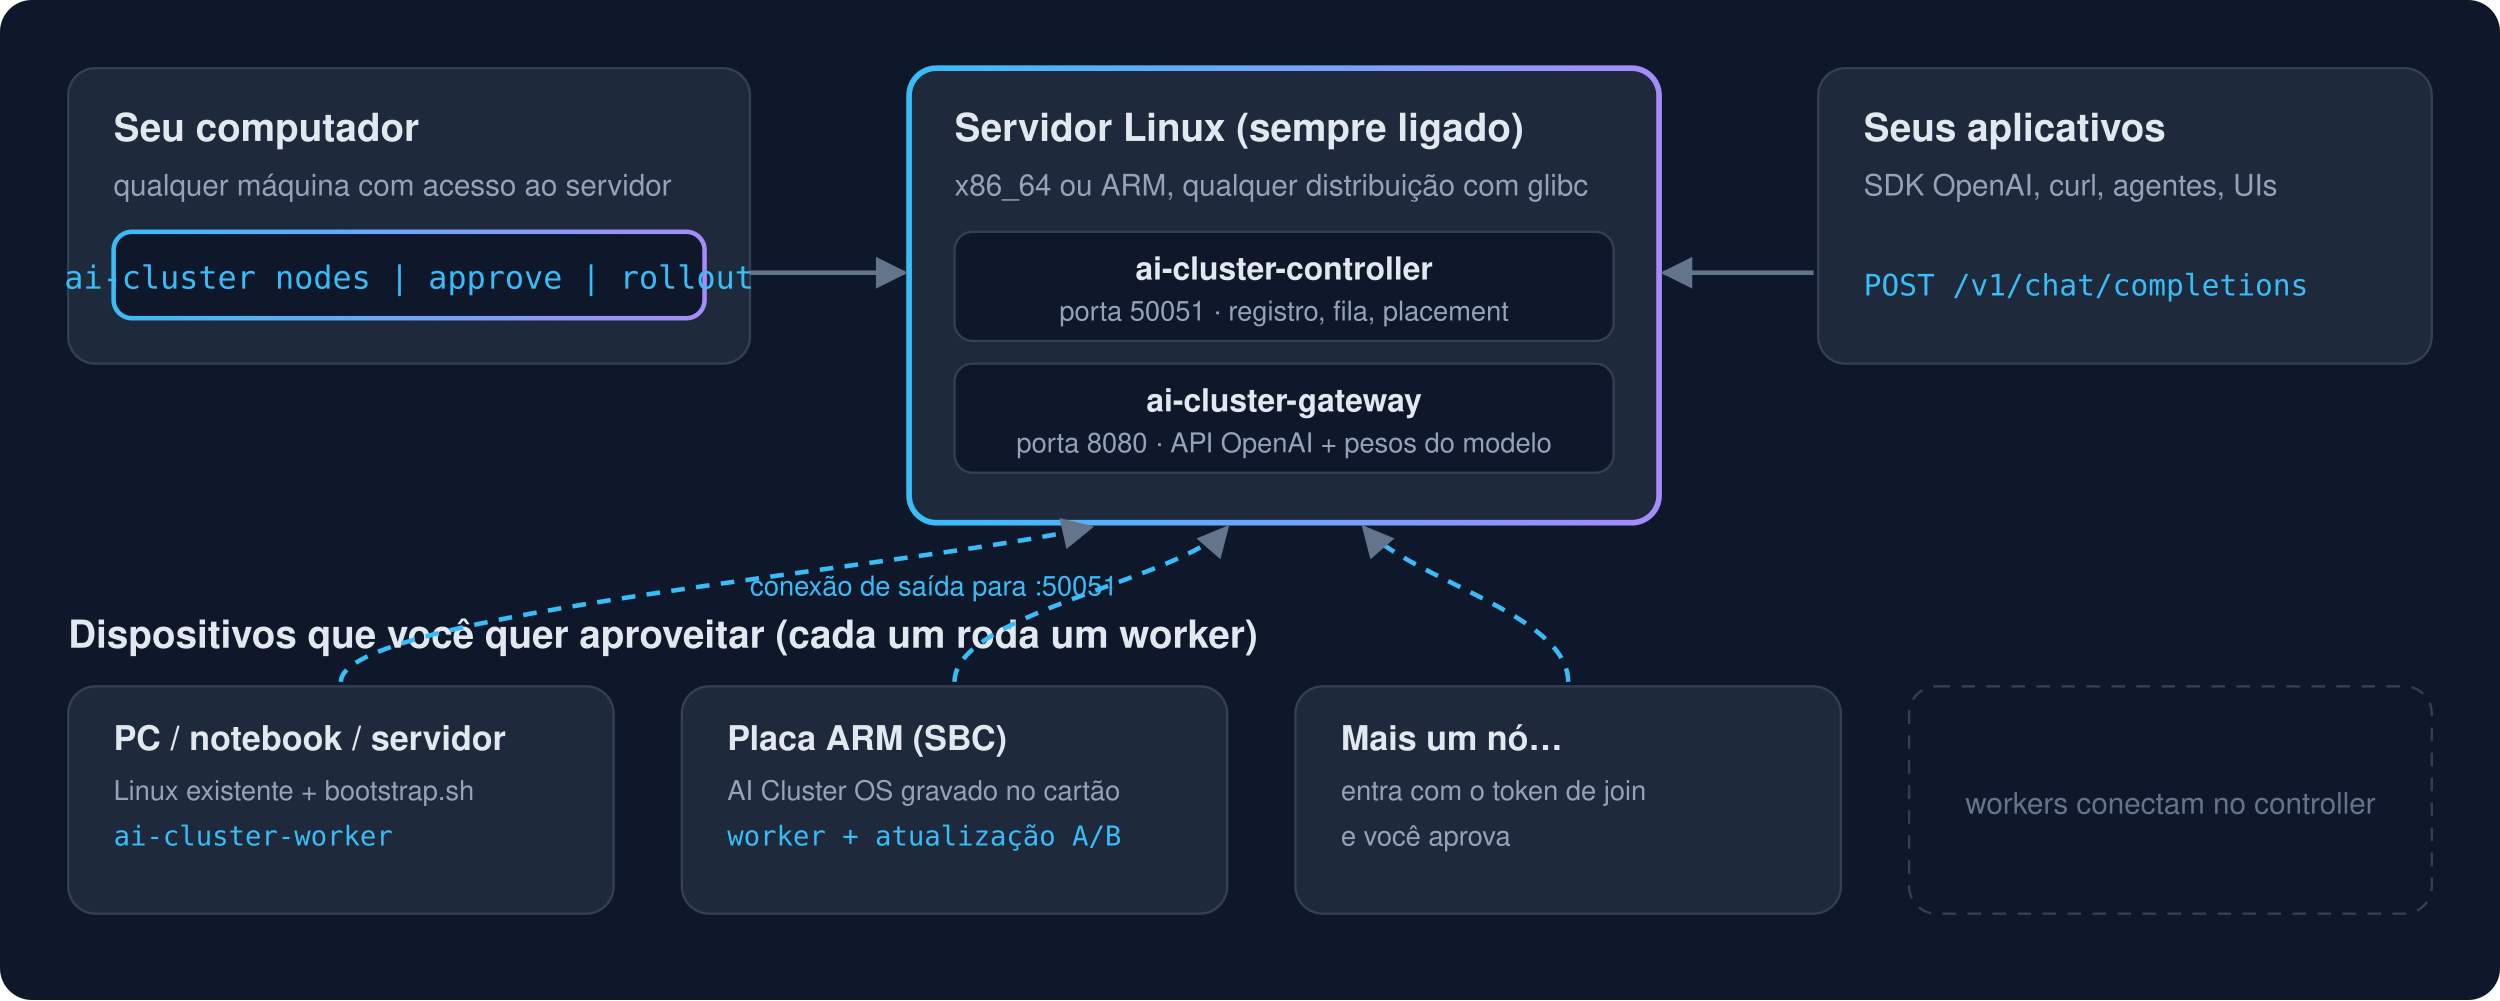
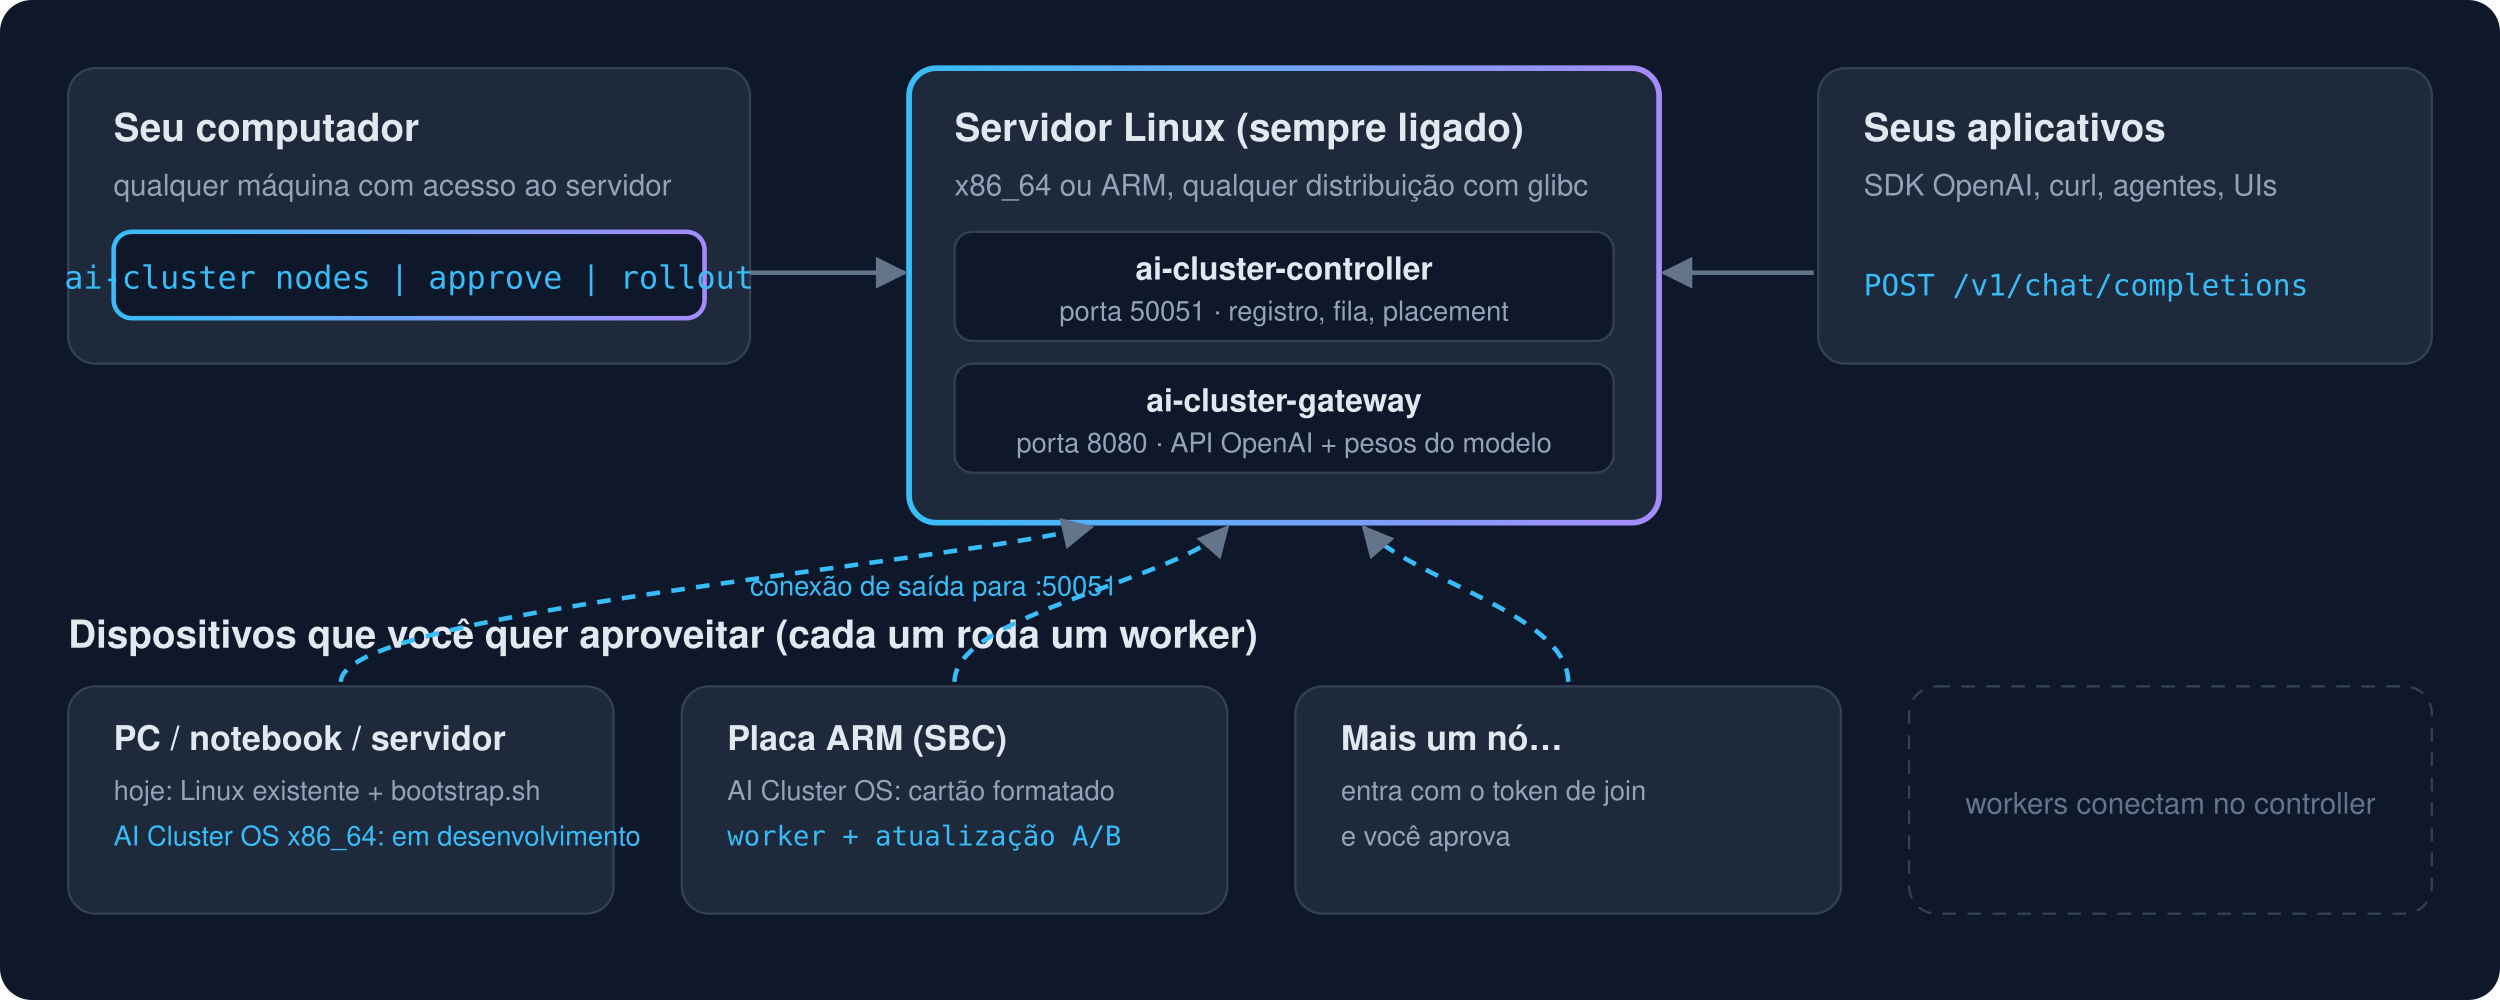
<svg xmlns="http://www.w3.org/2000/svg" viewBox="0 0 1100 440" width="1100" height="440" font-family="Segoe UI, Helvetica, Arial, sans-serif">
  <defs>
    <linearGradient id="g" x1="0" x2="1">
      <stop offset="0" stop-color="#38bdf8" />
      <stop offset="1" stop-color="#a78bfa" />
    </linearGradient>
    <marker id="a" viewBox="0 0 10 10" refX="9" refY="5" markerWidth="7" markerHeight="7" orient="auto">
      <path d="M0 0L10 5L0 10z" fill="#64748b" />
    </marker>
  </defs>
  <rect width="1100" height="440" rx="14" fill="#0f172a" />
  <rect x="30" y="30" width="300" height="130" rx="12" fill="#1e293b" stroke="#334155" />
  <text x="50" y="62" fill="#e2e8f0" font-size="17" font-weight="700">Seu computador</text>
  <text x="50" y="86" fill="#94a3b8" font-size="13">qualquer máquina com acesso ao servidor</text>
  <rect x="50" y="102" width="260" height="38" rx="8" fill="#0f172a" stroke="url(#g)" stroke-width="2" />
  <text x="180" y="127" fill="#38bdf8" font-size="14" text-anchor="middle" font-family="Consolas, monospace">ai-cluster nodes | approve | rollout</text>
  <rect x="400" y="30" width="330" height="200" rx="12" fill="#1e293b" stroke="url(#g)" stroke-width="2.5" />
  <text x="420" y="62" fill="#e2e8f0" font-size="17" font-weight="700">Servidor Linux (sempre ligado)</text>
  <text x="420" y="86" fill="#94a3b8" font-size="13">x86_64 ou ARM, qualquer distribuição com glibc</text>
  <rect x="420" y="102" width="290" height="48" rx="8" fill="#0f172a" stroke="#334155" />
  <text x="565" y="123" fill="#e2e8f0" font-size="14" font-weight="600" text-anchor="middle">ai-cluster-controller</text>
  <text x="565" y="141" fill="#94a3b8" font-size="12" text-anchor="middle">porta 50051 · registro, fila, placement</text>
  <rect x="420" y="160" width="290" height="48" rx="8" fill="#0f172a" stroke="#334155" />
  <text x="565" y="181" fill="#e2e8f0" font-size="14" font-weight="600" text-anchor="middle">ai-cluster-gateway</text>
  <text x="565" y="199" fill="#94a3b8" font-size="12" text-anchor="middle">porta 8080 · API OpenAI + pesos do modelo</text>
  <rect x="800" y="30" width="270" height="130" rx="12" fill="#1e293b" stroke="#334155" />
  <text x="820" y="62" fill="#e2e8f0" font-size="17" font-weight="700">Seus aplicativos</text>
  <text x="820" y="86" fill="#94a3b8" font-size="13">SDK OpenAI, curl, agentes, UIs</text>
  <text x="820" y="130" fill="#38bdf8" font-size="13" font-family="Consolas, monospace">POST /v1/chat/completions</text>
  <g stroke="#64748b" stroke-width="2" fill="none" marker-end="url(#a)">
    <path d="M330 120H398" />
    <path d="M798 120H732" />
  </g>
  <text x="30" y="285" fill="#e2e8f0" font-size="17" font-weight="700">Dispositivos que você quer aproveitar (cada um roda um worker)</text>
  <g>
    <rect x="30" y="302" width="240" height="100" rx="12" fill="#1e293b" stroke="#334155" />
    <text x="50" y="330" fill="#e2e8f0" font-size="15" font-weight="600">PC / notebook / servidor</text>
-     <text x="50" y="352" fill="#94a3b8" font-size="12">Linux existente + bootstrap.sh</text>
-     <text x="50" y="372" fill="#38bdf8" font-size="12" font-family="Consolas, monospace">ai-cluster-worker</text>
+     <text x="50" y="352" fill="#94a3b8" font-size="12">hoje: Linux existente + bootstrap.sh</text>
+     <text x="50" y="372" fill="#38bdf8" font-size="12">AI Cluster OS x86_64: em desenvolvimento</text>
    <rect x="300" y="302" width="240" height="100" rx="12" fill="#1e293b" stroke="#334155" />
    <text x="320" y="330" fill="#e2e8f0" font-size="15" font-weight="600">Placa ARM (SBC)</text>
-     <text x="320" y="352" fill="#94a3b8" font-size="12">AI Cluster OS gravado no cartão</text>
+     <text x="320" y="352" fill="#94a3b8" font-size="12">AI Cluster OS: cartão formatado</text>
    <text x="320" y="372" fill="#38bdf8" font-size="12" font-family="Consolas, monospace">worker + atualização A/B</text>
    <rect x="570" y="302" width="240" height="100" rx="12" fill="#1e293b" stroke="#334155" />
    <text x="590" y="330" fill="#e2e8f0" font-size="15" font-weight="600">Mais um nó…</text>
    <text x="590" y="352" fill="#94a3b8" font-size="12">entra com o token de join</text>
    <text x="590" y="372" fill="#94a3b8" font-size="12">e você aprova</text>
    <rect x="840" y="302" width="230" height="100" rx="12" fill="none" stroke="#334155" stroke-dasharray="6 5" />
    <text x="955" y="358" fill="#64748b" font-size="13" text-anchor="middle">workers conectam no controller</text>
  </g>
  <g stroke="#38bdf8" stroke-width="2" fill="none" stroke-dasharray="6 5" marker-end="url(#a)">
    <path d="M150 300C150 270 400 250 480 232" />
    <path d="M420 300C420 270 520 255 540 232" />
    <path d="M690 300C690 270 620 255 600 232" />
  </g>
  <text x="330" y="262" fill="#38bdf8" font-size="12">conexão de saída para :50051</text>
</svg>
